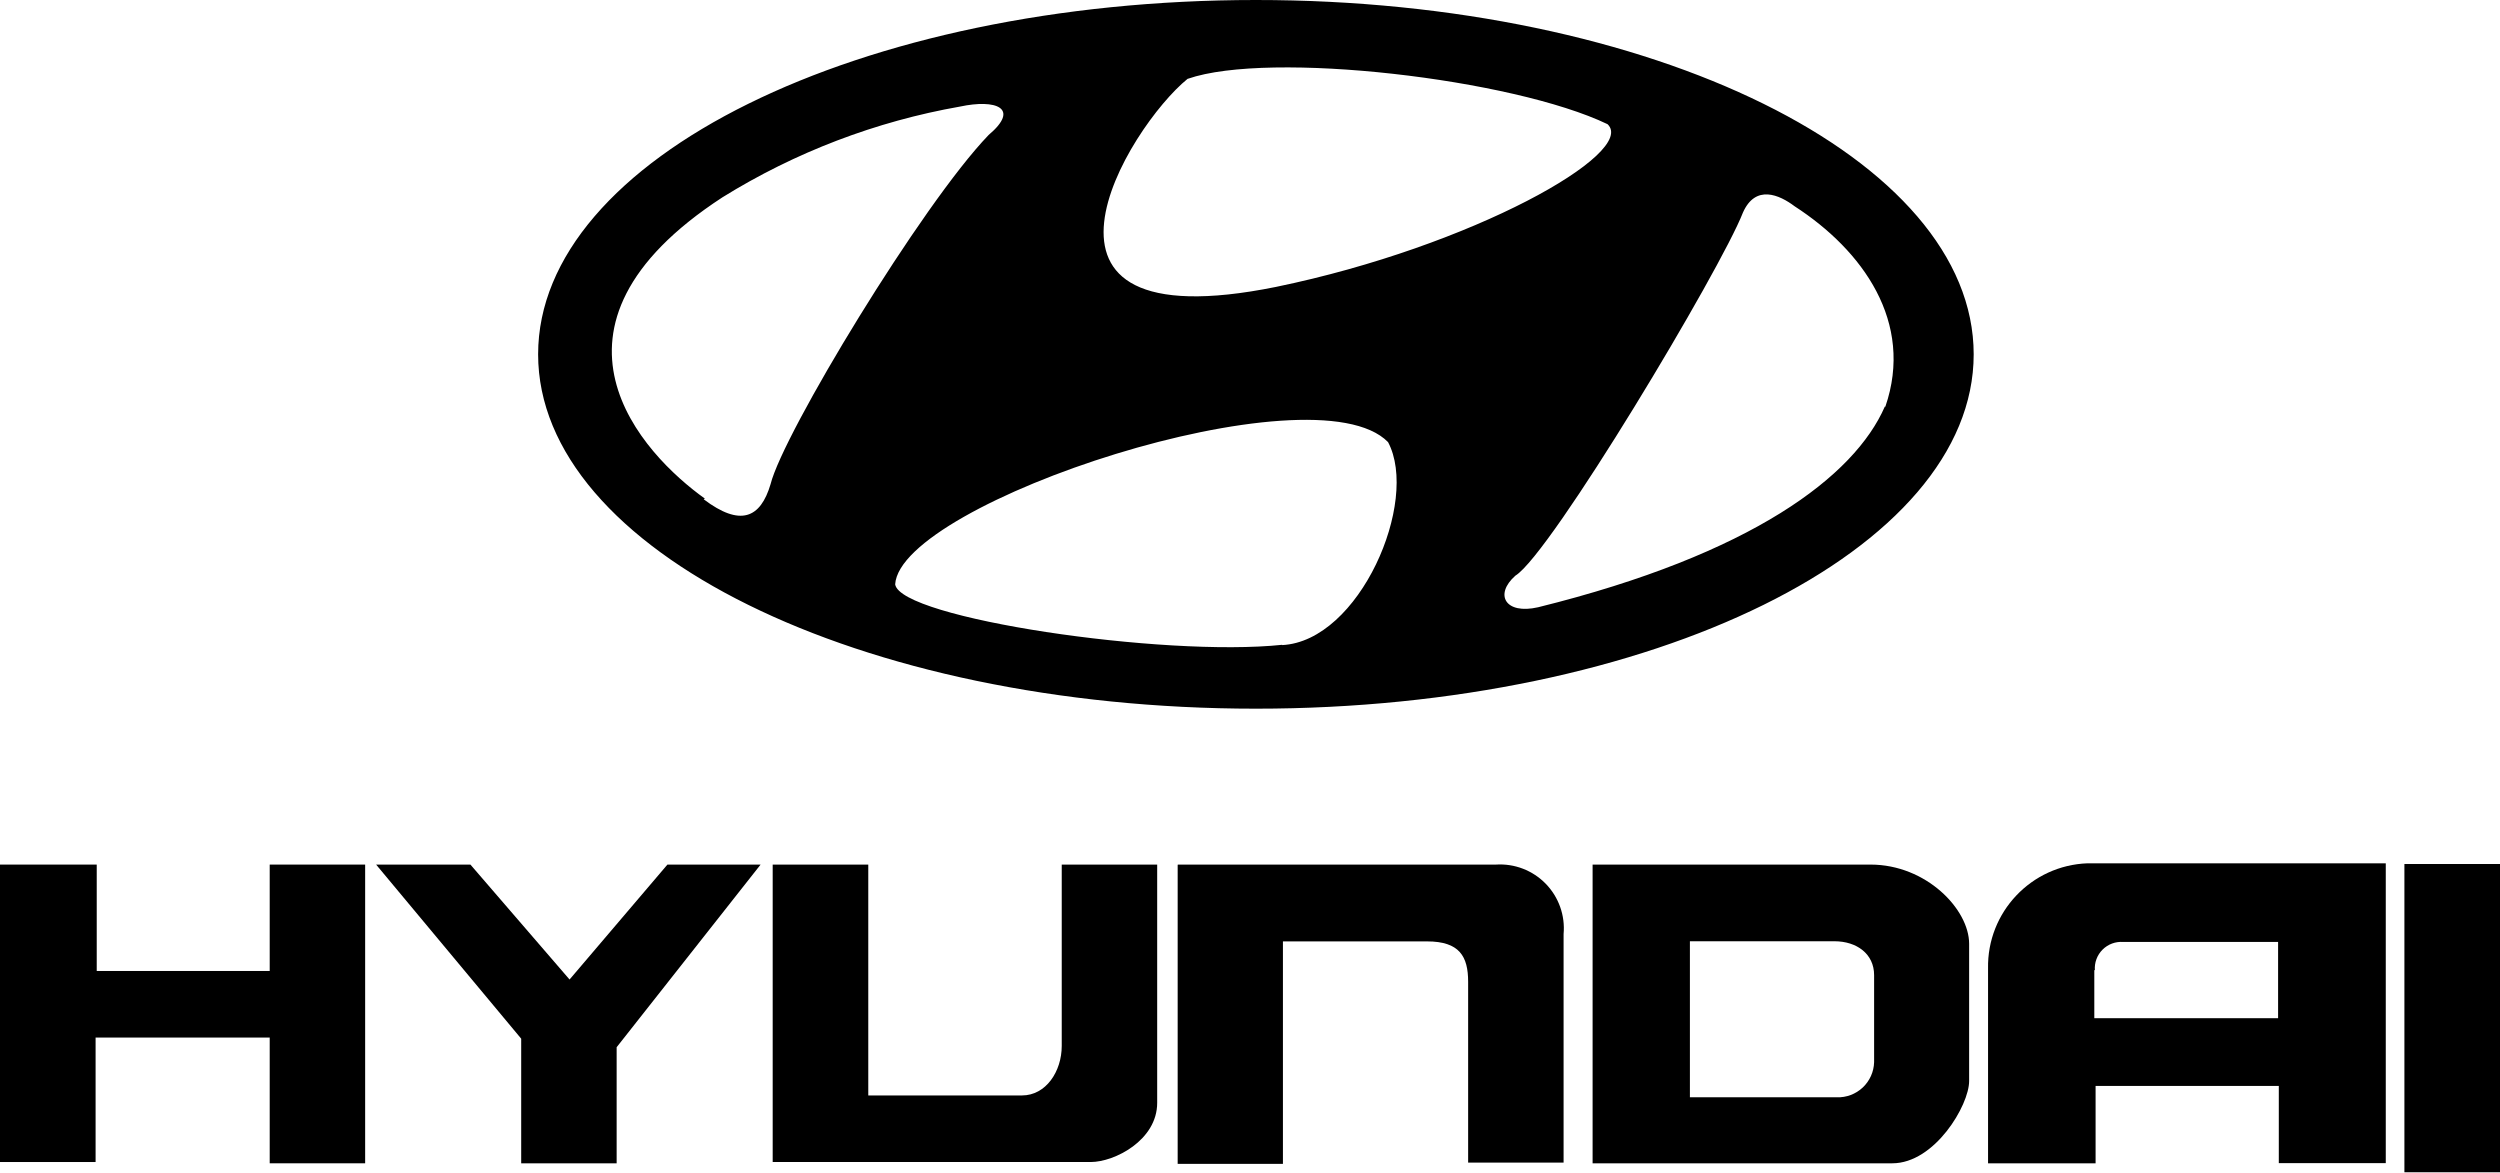
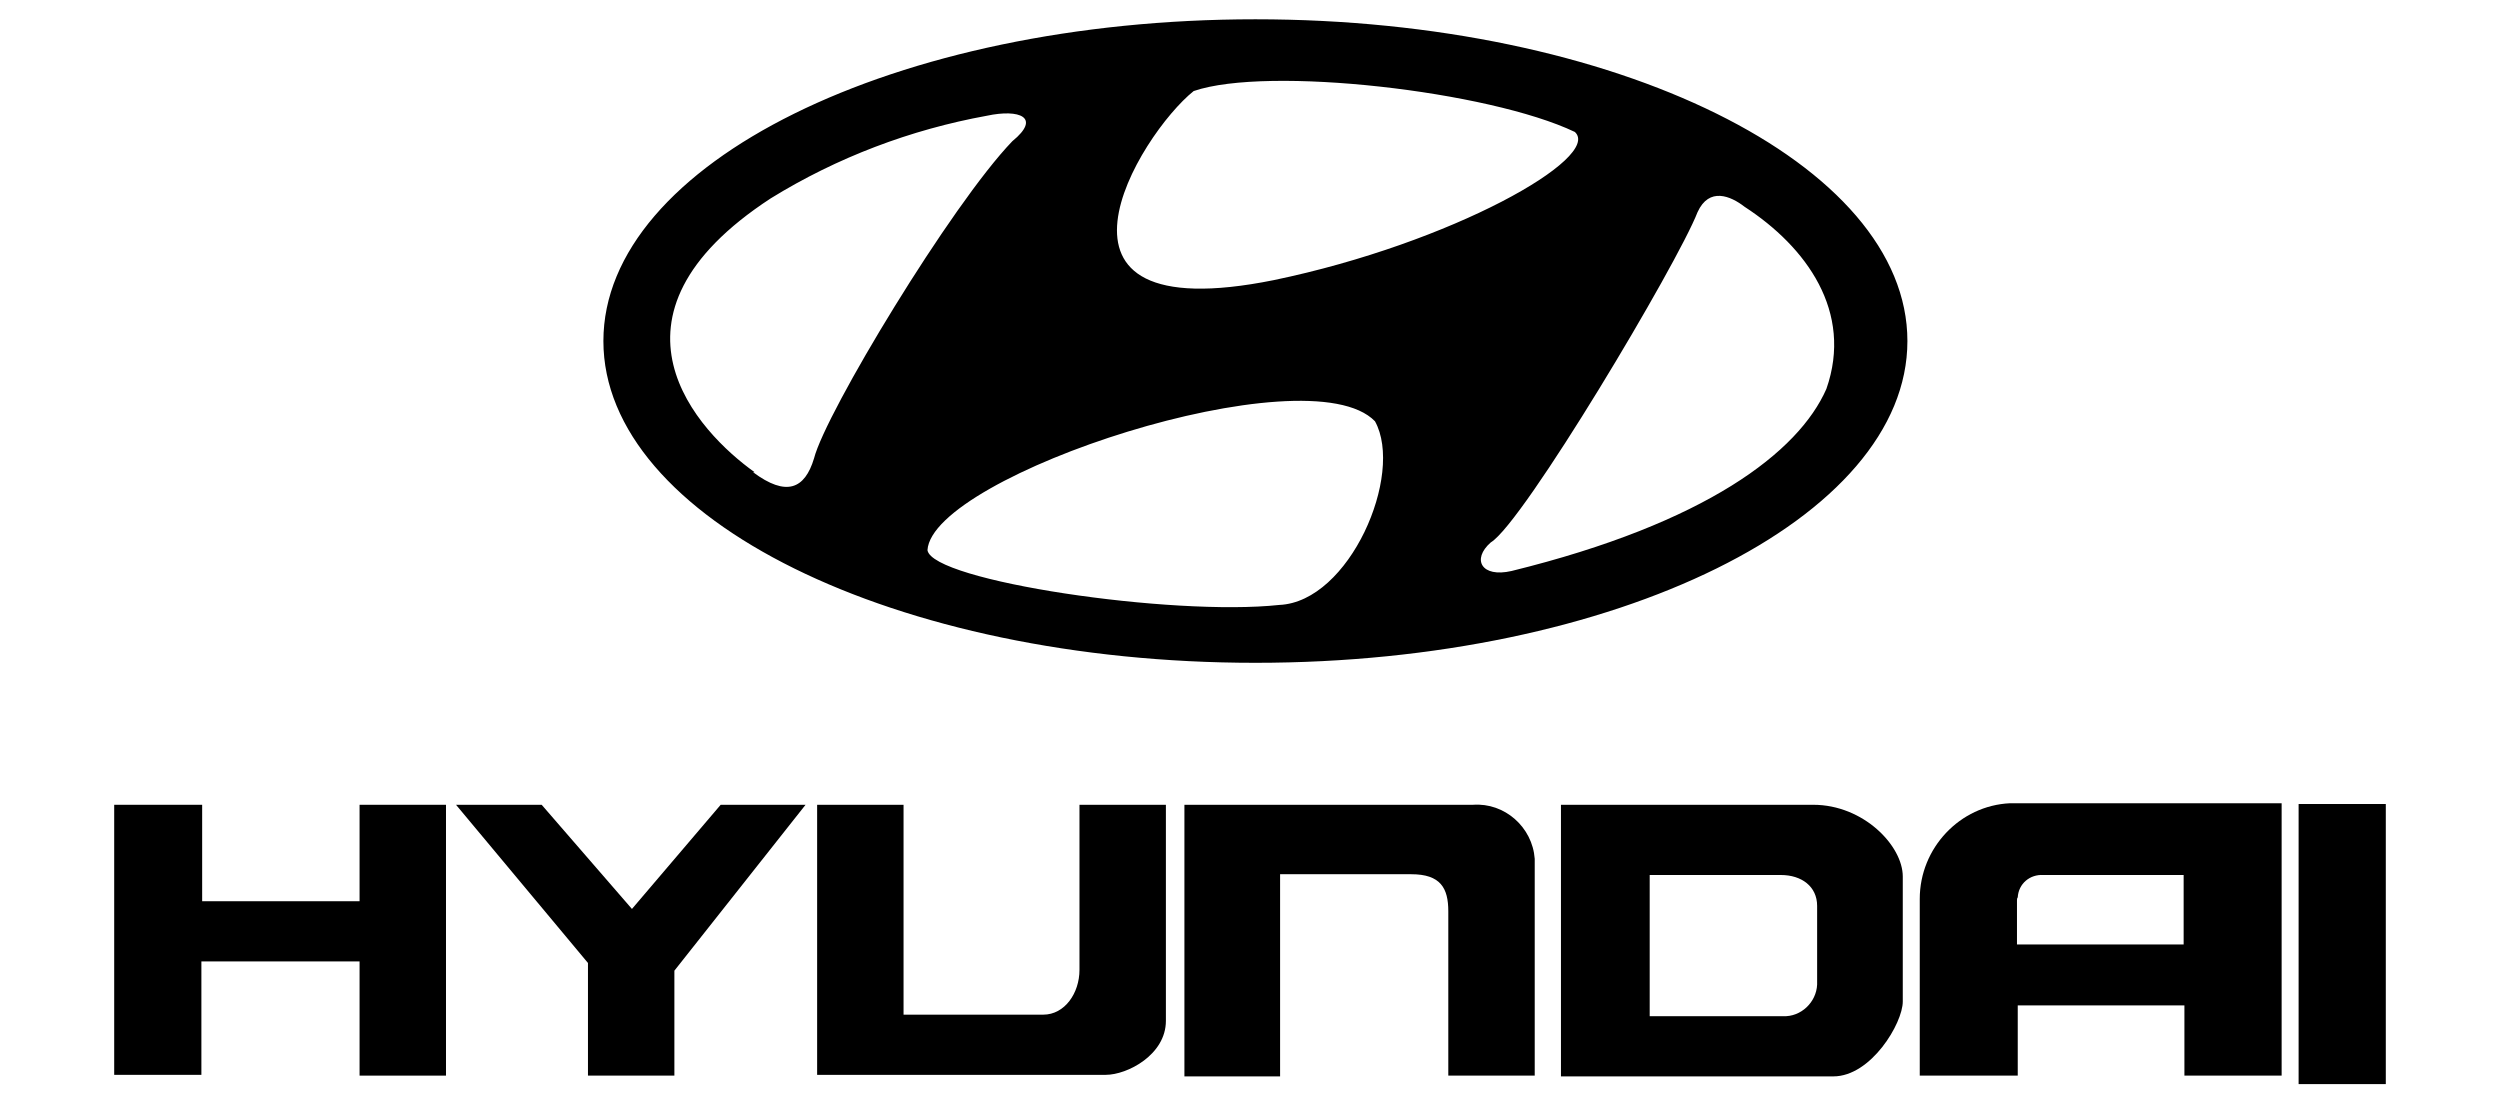
- <svg xmlns="http://www.w3.org/2000/svg" id="Layer_1" data-name="Layer 1" viewBox="0 0 175.75 82.41">
-   <defs>
-     <style>.cls-1{fill-rule:evenodd;}</style>
-   </defs>
-   <polygon class="cls-1" points="0 60.78 6.8 60.78 6.8 68.26 18.96 68.26 18.96 60.78 25.67 60.78 25.67 81.78 18.96 81.78 18.96 72.94 6.72 72.94 6.72 81.69 0 81.69 0 60.78 0 60.78" />
-   <polygon class="cls-1" points="26.44 60.78 33.07 60.78 40.04 68.86 46.92 60.78 53.47 60.78 43.35 73.62 43.35 81.78 36.64 81.78 36.64 73.02 26.44 60.78 26.44 60.78" />
-   <path class="cls-1" d="M263.82,438.64h6.72v16.23h10.8c1.7,0,2.8-1.7,2.8-3.48V438.64h6.71v16.75c0,2.63-3,4.16-4.67,4.16H263.82V438.64h0Z" transform="translate(-209.5 -377.86)" />
-   <path class="cls-1" d="M292.3,438.64h22.36a4.49,4.49,0,0,1,4.76,4.89v16.06l-6.71,0V446.88c0-1.78-.6-2.84-2.89-2.84H299.69v15.64h-7.4v-21h0Z" transform="translate(-209.5 -377.86)" />
-   <path class="cls-1" d="M321.46,438.64H341c3.91,0,6.93,3.14,6.93,5.57v9.65c0,1.7-2.42,5.78-5.4,5.78H321.46v-21h0ZM328.3,455h10.32a2.54,2.54,0,0,0,2.63-2.47v-6.12c0-1.49-1.22-2.38-2.79-2.38H328.3v11h0Z" transform="translate(-209.5 -377.86)" />
-   <path class="cls-1" d="M356.22,438.55h21v21.08H369.7V454.2H356.82v5.44h-7.56V445.95a7.26,7.26,0,0,1,7-7.4h0Zm0.51,7.49v3.4h12.92v-5.36H358.77a1.86,1.86,0,0,0-2,2h0Z" transform="translate(-209.5 -377.86)" />
-   <polygon class="cls-1" points="169.03 60.74 175.75 60.74 175.75 82.41 169.03 82.41 169.03 60.74 169.03 60.74" />
-   <path class="cls-1" d="M297.79,377.86c-27.87,0-50.46,11.15-50.46,24.91s22.59,24.91,50.46,24.91,50.46-11.15,50.46-24.91-22.59-24.91-50.46-24.91h0ZM293,383.4c5.76-2,22.87,0,29.51,3.19,2.13,2-9.49,8.59-23.31,11.44-19.77,4-10.37-11.26-6.21-14.63h0Zm-33.95,29.51c-4.34-3.1-12.85-12,1.24-21.18A47.24,47.24,0,0,1,277,385.35c2.48-.53,4.26.09,2,2-4.7,4.88-14.45,21-15.33,24.55-0.71,2.4-2.13,3-4.7,1.06h0Zm40.59,10.28c-8.33.88-26.85-1.86-27.21-4.25,0.36-5.77,29.43-15.34,34.65-10,2.22,4.17-2,14-7.45,14.27h0ZM342,406.45c-2.13,4.88-9.31,10.37-24.37,14.1-2.31.53-3.1-.89-1.6-2.22,2.48-1.51,14.45-21.54,16-25.53,0.89-2,2.57-1.24,3.63-.44,4.79,3.1,8.42,8.15,6.38,14.09h0Z" transform="translate(-209.5 -377.86)" />
+ <svg xmlns="http://www.w3.org/2000/svg" version="1.1" id="Layer_1" x="0px" y="0px" viewBox="0 0 324 144" style="enable-background:new 0 0 324 144;" xml:space="preserve">
+   <polygon points="14.8,104.3 26.2,104.3 26.2,116.8 46.6,116.8 46.6,104.3 57.8,104.3 57.8,139.4 46.6,139.4 46.6,124.6 26.1,124.6   26.1,139.3 14.8,139.3 14.8,104.3 " />
+   <polygon points="59.1,104.3 70.2,104.3 81.9,117.8 93.4,104.3 104.4,104.3 87.4,125.8 87.4,139.4 76.2,139.4 76.2,124.8 59.1,104.3   " />
+   <path d="M105.8,104.3h11.3v27.2h18.1c2.8,0,4.7-2.8,4.7-5.8v-21.4h11.2v28c0,4.4-5,7-7.8,7h-37.4V104.3L105.8,104.3z" />
+   <path d="M153.5,104.3h37.4c4.1-0.3,7.7,2.9,8,7c0,0.4,0,0.8,0,1.2v26.9h-11.2v-21.3c0-3-1-4.8-4.8-4.8h-17v26.2h-12.4L153.5,104.3  L153.5,104.3L153.5,104.3z" />
+   <path d="M202.3,104.3h32.7c6.5,0,11.6,5.3,11.6,9.3v16.2c0,2.8-4.1,9.7-9,9.7h-35.3V104.3L202.3,104.3z M213.8,131.7h17.3  c2.3,0.1,4.3-1.8,4.4-4.1c0,0,0,0,0,0v-10.2c0-2.5-2-4-4.7-4h-17V131.7L213.8,131.7L213.8,131.7z" />
+   <path d="M260.5,104.1h35.2v35.3h-12.6v-9.1h-21.6v9.1h-12.7v-22.9C248.8,109.9,254,104.4,260.5,104.1L260.5,104.1L260.5,104.1z   M261.4,116.7v5.7H283v-9h-18.2c-1.7-0.1-3.2,1.1-3.3,2.9C261.4,116.4,261.4,116.6,261.4,116.7L261.4,116.7L261.4,116.7z" />
+   <polygon points="297.9,104.2 309.2,104.2 309.2,140.5 297.9,140.5 297.9,104.2 " />
+   <path d="M162.7,2.5c-46.7,0-84.5,18.7-84.5,41.7s37.8,41.7,84.5,41.7s84.5-18.7,84.5-41.7S209.4,2.5,162.7,2.5L162.7,2.5z   M154.7,11.8c9.6-3.3,38.3,0,49.4,5.3c3.6,3.3-15.9,14.4-39,19.2C131.9,43,147.7,17.4,154.7,11.8L154.7,11.8L154.7,11.8z M97.8,61.2  c-7.3-5.2-21.5-20.1,2.1-35.5c8.6-5.3,18.1-8.9,28-10.7c4.2-0.9,7.1,0.2,3.3,3.3c-7.9,8.2-24.2,35.2-25.7,41.1c-1.2,4-3.6,5-7.9,1.8  l0,0L97.8,61.2z M165.8,78.4c-13.9,1.5-45-3.1-45.6-7.1c0.6-9.7,49.3-25.7,58-16.7C182,61.5,174.9,78,165.8,78.4L165.8,78.4  L165.8,78.4z M236.7,50.4c-3.6,8.2-15.6,17.4-40.8,23.6c-3.9,0.9-5.2-1.5-2.7-3.7c4.2-2.5,24.2-36.1,26.8-42.8  c1.5-3.3,4.3-2.1,6.1-0.7C234.1,32,240.2,40.4,236.7,50.4L236.7,50.4L236.7,50.4z" />
</svg>
